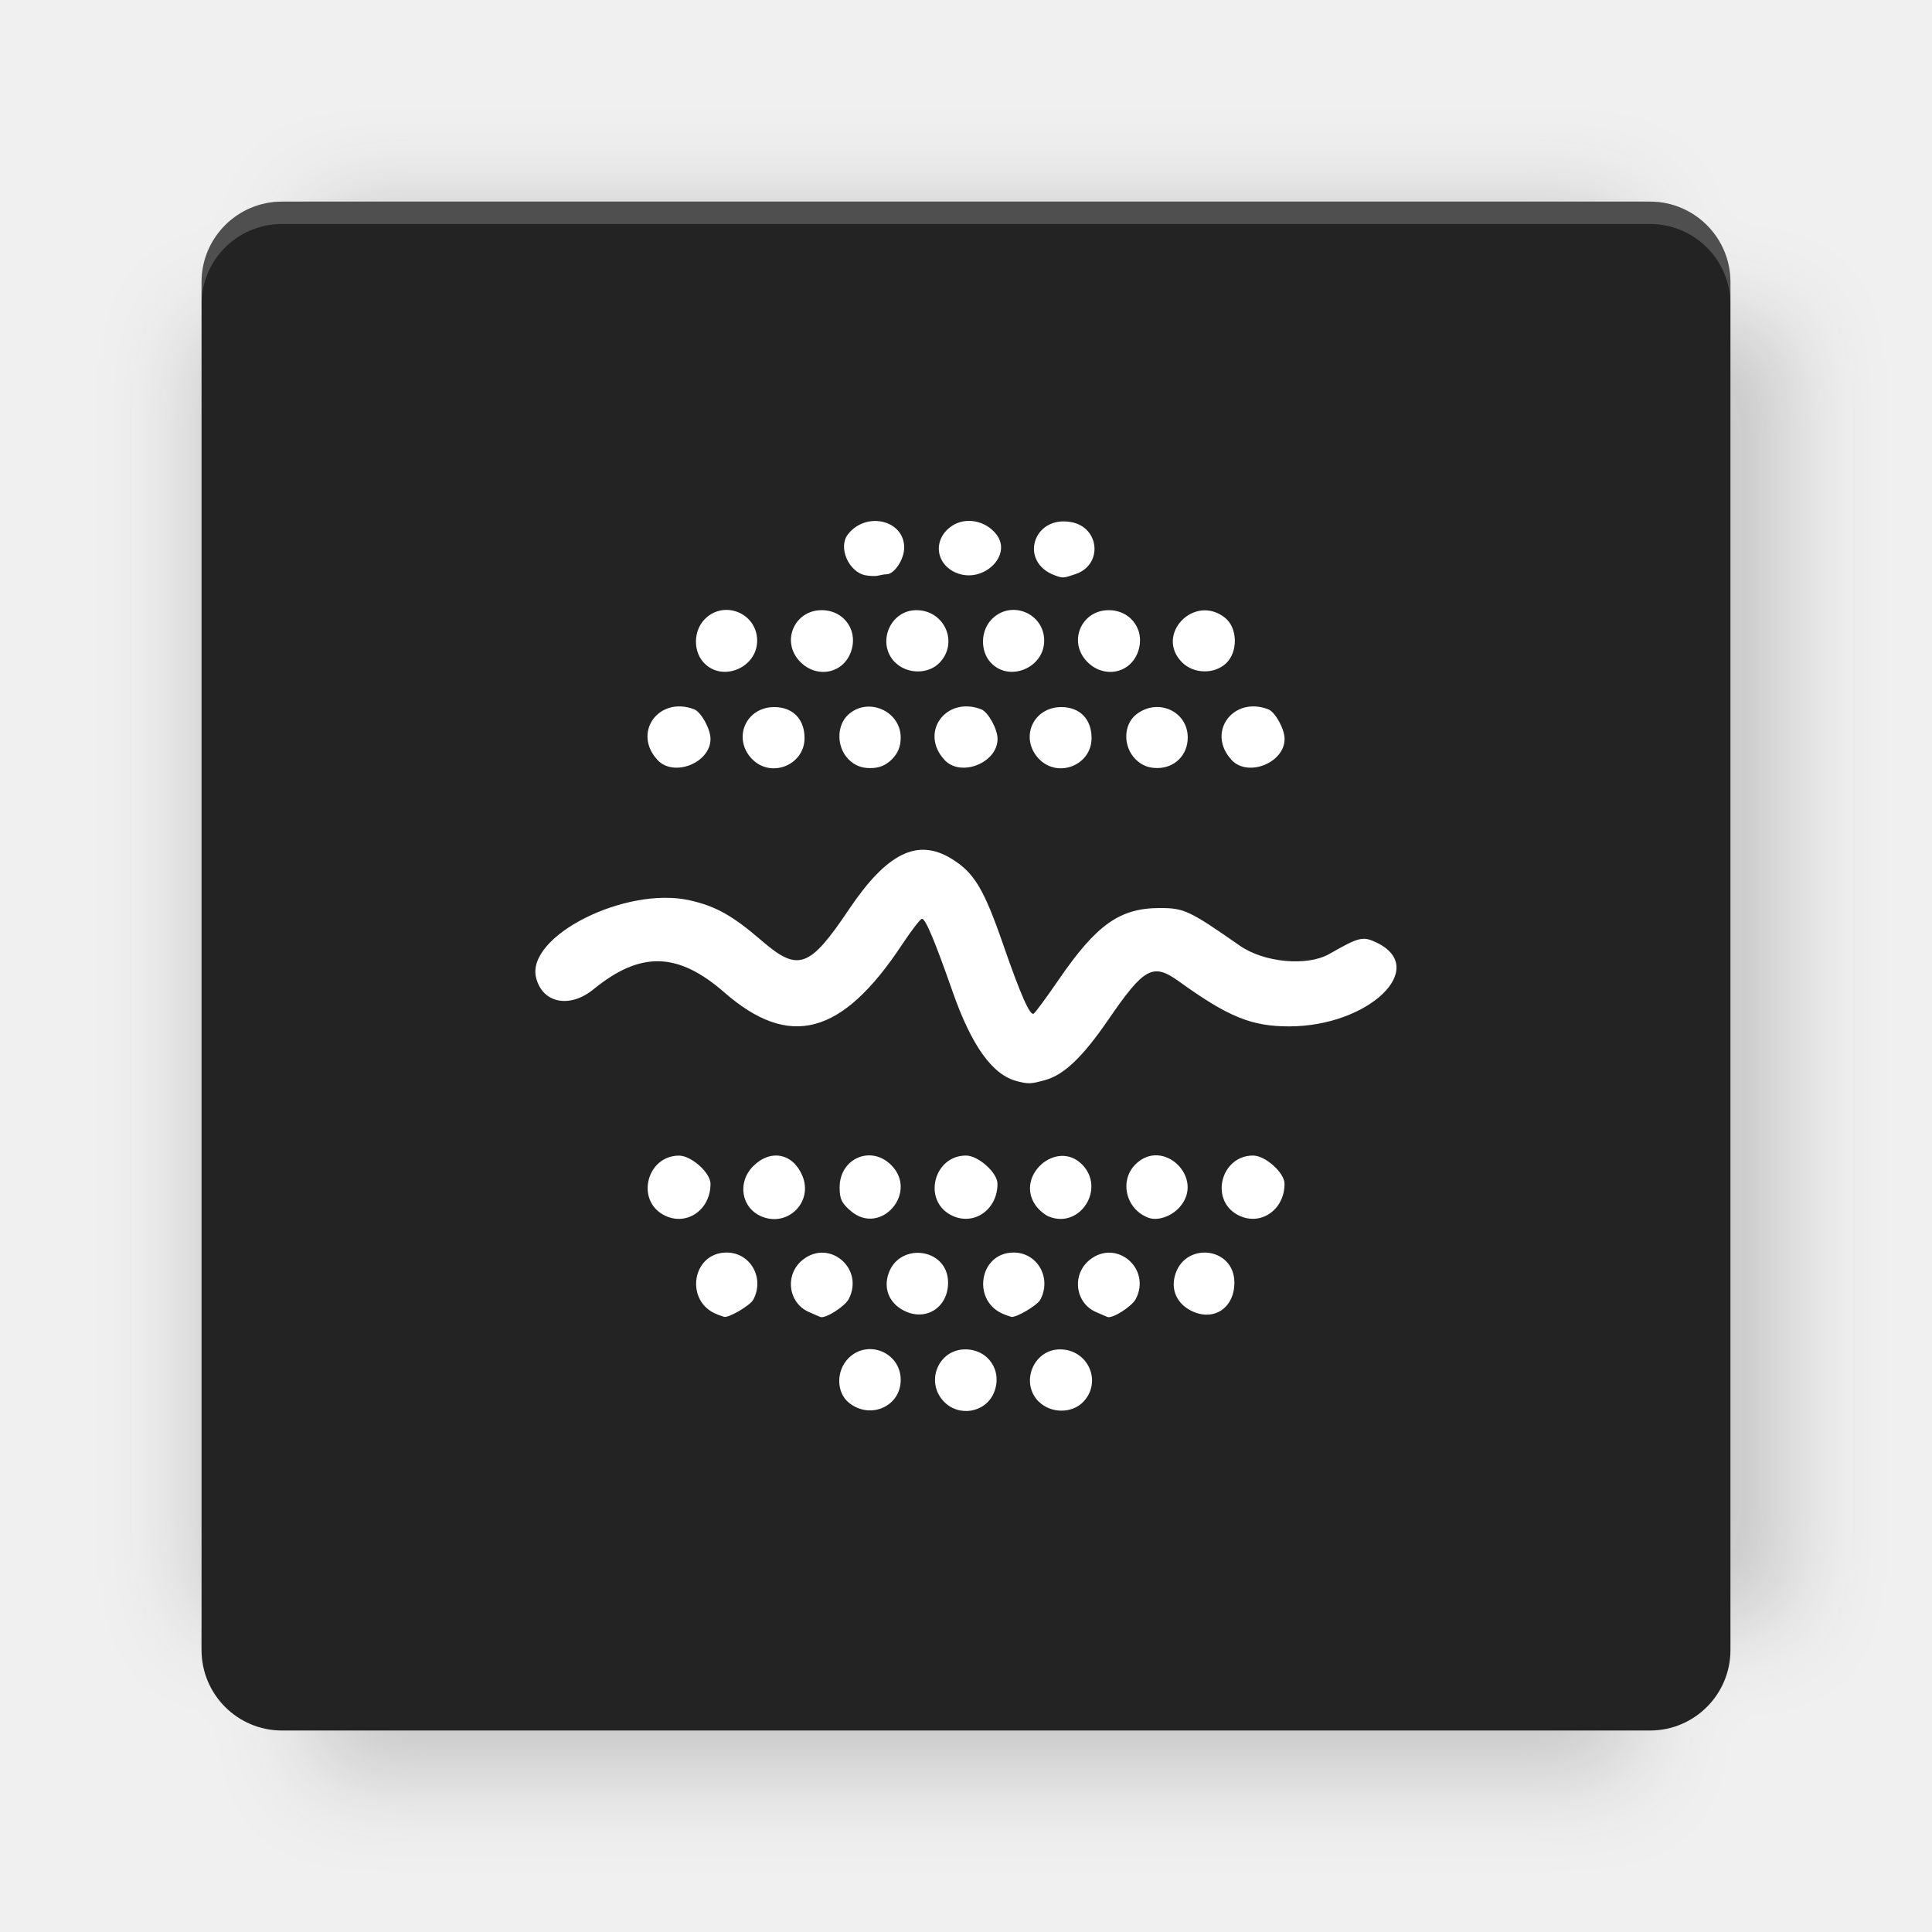
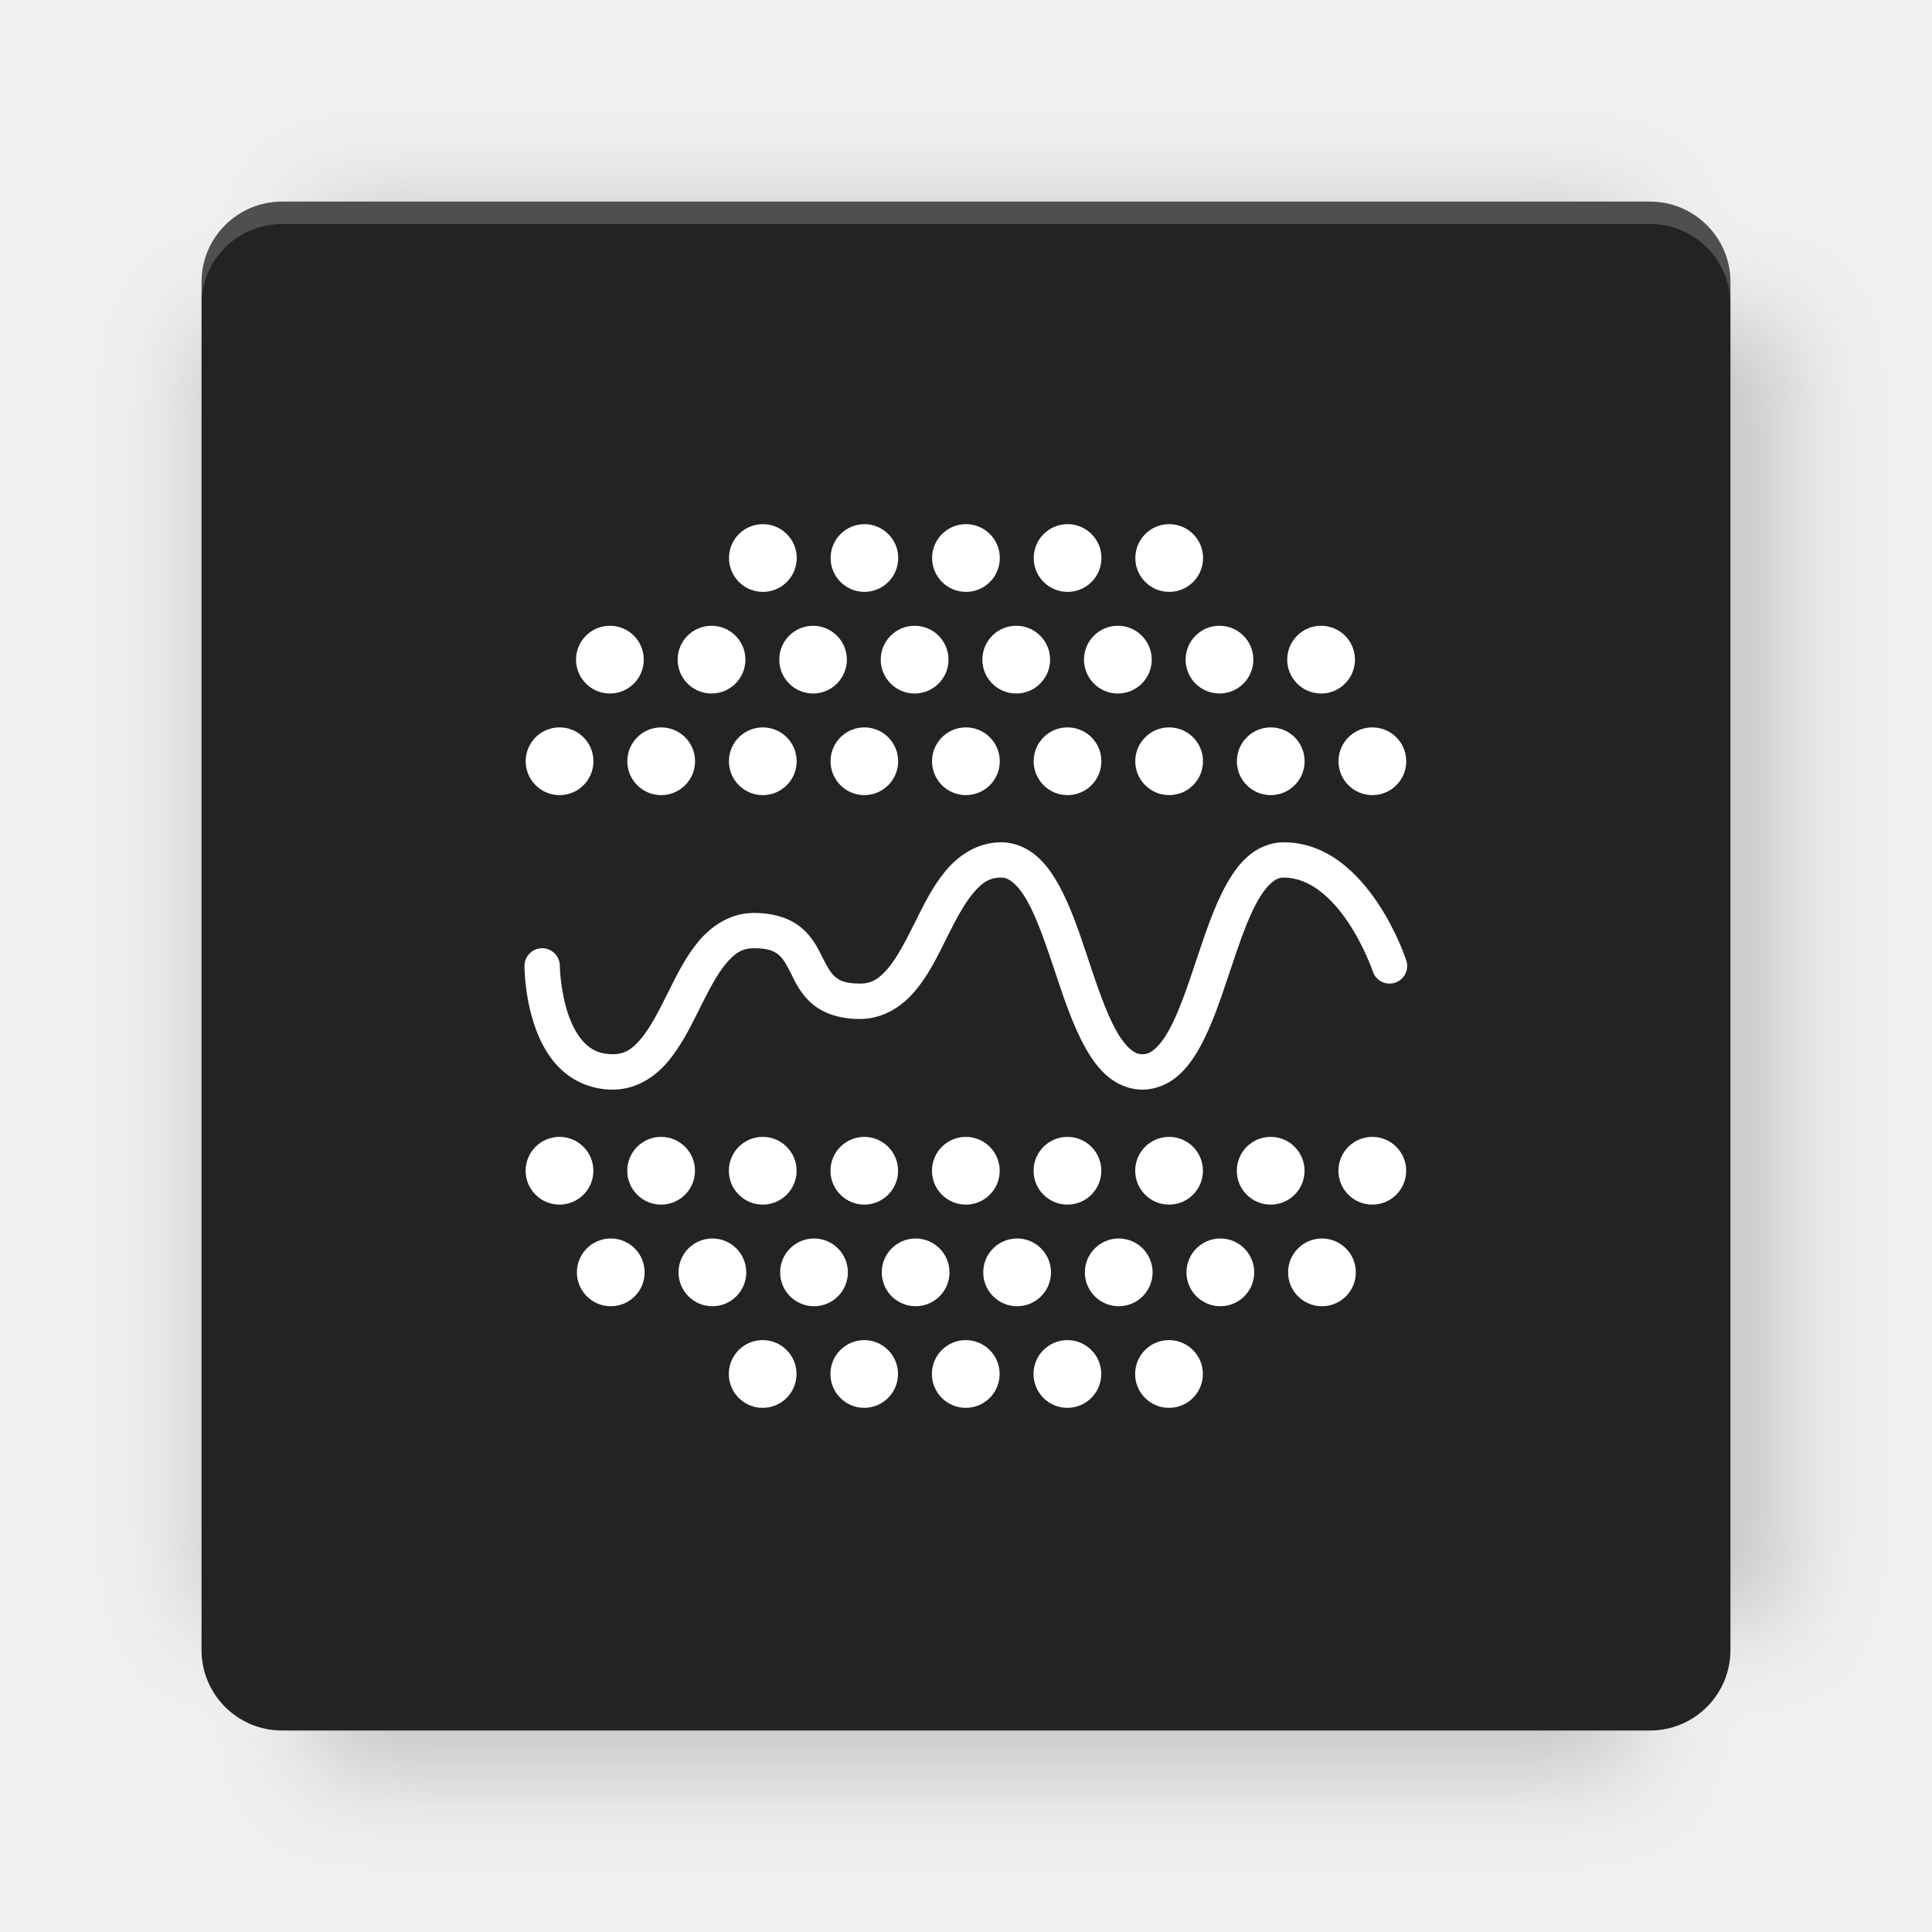
<svg xmlns="http://www.w3.org/2000/svg" version="1.1" viewBox="0 0 28.747 28.747">
  <defs>
-     <filter id="filter6206-7" color-interpolation-filters="sRGB">
+     <filter id="filter6206-7" x="-.072" y="-.072" width="1.144" height="1.144" color-interpolation-filters="sRGB">
      <feGaussianBlur stdDeviation="0.658" />
    </filter>
  </defs>
  <g transform="translate(0 -1093.8)">
    <path transform="matrix(1.0781 0 0 1.0641 -.093733 2.7509)" d="m4.418 1028.2v1.605h-1.605v18.192h1.605v2.14h18.192v-2.14h2.14v-18.192h-2.14v-1.605z" fill="#212121" filter="url(#filter6206-7)" opacity=".2" />
    <rect x="2.999" y="1096.8" width="22.749" height="22.749" rx="1.197" ry="1.197" fill="#232323" />
    <g transform="translate(-22.32 1056.5)">
      <path d="m0 0h51.2v51.2h-51.2z" fill="none" stroke-width="1.067" />
      <g transform="matrix(.33601 0 0 .33601 1.5296 73.043)">
        <path d="m0 0h51.2v51.2h-51.2z" fill="none" stroke-width="1.067" />
      </g>
      <g transform="matrix(.37187 0 0 .37187 38.802 63.239)">
        <path d="m0 0h51.2v51.2h-51.2z" fill="none" stroke-width="1.067" />
        <g transform="matrix(2.6891 0 0 2.6891 -82.906 -48.45)">
          <path d="m0 0h51.2v51.2h-51.2z" fill="none" stroke-width="1.067" />
        </g>
      </g>
    </g>
    <path d="m4.196 1096.8c-0.663 0-1.198 0.535-1.198 1.198v0.333c0-0.663 0.535-1.198 1.198-1.198h20.354c0.663 0 1.198 0.534 1.198 1.198v-0.333c0-0.663-0.535-1.198-1.198-1.198z" fill="#fff" opacity=".2" />
    <rect x="128" y="546.52" width="42.667" height="42.667" fill="none" stroke-width="1.067" />
    <rect x="128" y="631.85" width="42.667" height="42.667" fill="none" stroke-width="1.067" />
    <rect x="128" y="674.52" width="42.667" height="42.667" fill="none" stroke-width="1.067" />
    <rect x="128" y="589.19" width="42.667" height="42.667" fill="none" stroke-width="1.067" />
    <rect x="128" y="717.19" width="42.667" height="42.667" fill="none" stroke-width="1.067" />
    <rect x="213.33" y="546.52" width="42.667" height="42.667" fill="none" stroke-width="1.067" />
    <rect x="213.33" y="631.85" width="42.667" height="42.667" fill="none" stroke-width="1.067" />
    <rect x="213.33" y="674.52" width="42.667" height="42.667" fill="none" stroke-width="1.067" />
    <rect x="213.33" y="589.19" width="42.667" height="42.667" fill="none" stroke-width="1.067" />
    <rect x="213.33" y="717.19" width="42.667" height="42.667" fill="none" stroke-width="1.067" />
    <rect x="298.67" y="546.52" width="42.667" height="42.667" fill="none" stroke-width="1.067" />
    <rect x="298.67" y="631.85" width="42.667" height="42.667" fill="none" stroke-width="1.067" />
    <rect x="298.67" y="674.52" width="42.667" height="42.667" fill="none" stroke-width="1.067" />
    <rect x="298.67" y="589.19" width="42.667" height="42.667" fill="none" stroke-width="1.067" />
    <rect x="298.67" y="717.19" width="42.667" height="42.667" fill="none" stroke-width="1.067" />
    <rect x="170.67" y="546.52" width="42.667" height="42.667" fill="none" stroke-width="1.067" />
    <rect x="170.67" y="631.85" width="42.667" height="42.667" fill="none" stroke-width="1.067" />
    <rect x="170.67" y="674.52" width="42.667" height="42.667" fill="none" stroke-width="1.067" />
    <rect x="170.67" y="589.19" width="42.667" height="42.667" fill="none" stroke-width="1.067" />
    <rect x="170.67" y="717.19" width="42.667" height="42.667" fill="none" stroke-width="1.067" />
    <rect x="256" y="546.52" width="42.667" height="42.667" fill="none" stroke-width="1.067" />
    <rect x="256" y="631.85" width="42.667" height="42.667" fill="none" stroke-width="1.067" />
    <rect x="256" y="674.52" width="42.667" height="42.667" fill="none" stroke-width="1.067" />
    <rect x="256" y="589.19" width="42.667" height="42.667" fill="none" stroke-width="1.067" />
    <rect x="256" y="717.19" width="42.667" height="42.667" fill="none" stroke-width="1.067" />
    <rect x="128" y="759.85" width="42.667" height="42.667" fill="none" stroke-width="1.067" />
    <rect x="213.33" y="759.85" width="42.667" height="42.667" fill="none" stroke-width="1.067" />
    <rect x="298.67" y="759.85" width="42.667" height="42.667" fill="none" stroke-width="1.067" />
    <rect x="170.67" y="759.85" width="42.667" height="42.667" fill="none" stroke-width="1.067" />
    <rect x="256" y="759.85" width="42.667" height="42.667" fill="none" stroke-width="1.067" />
    <rect x="341.33" y="589.19" width="42.667" height="42.667" fill="none" stroke-width="1.067" />
    <rect x="341.33" y="631.85" width="42.667" height="42.667" fill="none" stroke-width="1.067" />
    <rect x="341.33" y="717.19" width="42.667" height="42.667" fill="none" stroke-width="1.067" />
    <rect x="341.33" y="546.52" width="42.667" height="42.667" fill="none" stroke-width="1.067" />
    <rect x="341.33" y="674.52" width="42.667" height="42.667" fill="none" stroke-width="1.067" />
    <rect x="341.33" y="759.85" width="42.667" height="42.667" fill="none" stroke-width="1.067" />
    <rect x="160" y="578.52" width="192" height="192" fill="none" stroke-width="1.067" />
    <g transform="matrix(.37344 0 0 .37344 4.7333 1097.4)">
      <path d="m0 0h51.2v51.2h-51.2z" fill="none" stroke-width="1.067" />
    </g>
    <g transform="matrix(.36471 0 0 .36471 5.1356 1097.4)">
      <path d="m0 0h51.2v51.2h-51.2z" fill="none" stroke-width="1.067" />
    </g>
    <g transform="matrix(.41585 0 0 .41585 84.325 1055.9)">
      <g transform="matrix(.062269 0 0 .062269 -28.238 185.29)">
        <g transform="matrix(38.618 0 0 38.618 14724 -13542)">
          <g transform="matrix(.71436 0 0 .71436 -400.52 188.34)">
            <path d="m1293.2-120.67c-181.75 0.276-511.18 0.135-699.05 0.14-2.322 10.413-3.593 21.251-3.593 32.384v114c207.65 0.737 494.72 0.381 706.23 0.373v-114.37c0-11.18-1.252-22.07-3.593-32.523zm-458.69 295.56c-78.385-4e-3 -158.85 0.179-243.95 0.56v138.63c286.34-0.393 421.73-0.138 706.23-0.327v-137.75c-163.2-0.53-311.22-1.111-462.28-1.12z" opacity="0" stroke-width="1.493" />
          </g>
        </g>
      </g>
    </g>
    <path d="m24.549 1119.5c0.663 0 1.198-0.535 1.198-1.198v-0.333c0 0.663-0.535 1.198-1.198 1.198h-20.354c-0.663 0-1.198-0.535-1.198-1.198v0.333c0 0.663 0.535 1.198 1.198 1.198z" fill="#212121" opacity=".2" />
  </g>
-   <path d="m12.635 20.875c-0.193-0.152-0.197-0.478-0.01-0.666 0.288-0.288 0.777-0.085 0.777 0.323 0 0.393-0.448 0.594-0.767 0.343zm1.406-0.024c-0.277-0.294-0.078-0.773 0.321-0.773 0.346 0 0.56 0.323 0.427 0.644-0.124 0.299-0.523 0.368-0.748 0.129zm1.414 0.004c-0.28-0.28-0.078-0.777 0.317-0.777 0.417 0 0.631 0.478 0.349 0.778-0.168 0.179-0.486 0.178-0.666-0.002zm-4.776-1.295c-0.497-0.182-0.39-0.923 0.133-0.923 0.354 0 0.569 0.38 0.396 0.702-0.046 0.086-0.367 0.274-0.434 0.255-0.008-0.002-0.051-0.017-0.095-0.033zm1.357-0.038c-0.313-0.137-0.363-0.564-0.089-0.779 0.396-0.312 0.916 0.134 0.682 0.585-0.058 0.112-0.349 0.297-0.423 0.268-0.003-0.001-0.079-0.034-0.17-0.074zm1.419-0.018c-0.206-0.103-0.301-0.298-0.247-0.511 0.131-0.521 0.899-0.441 0.899 0.093 0 0.367-0.33 0.579-0.651 0.418zm1.495 0.056c-0.497-0.182-0.39-0.923 0.133-0.923 0.354 0 0.569 0.38 0.396 0.702-0.046 0.086-0.367 0.274-0.434 0.255-0.008-0.002-0.051-0.017-0.095-0.033zm1.357-0.038c-0.313-0.137-0.363-0.564-0.089-0.779 0.396-0.312 0.916 0.134 0.682 0.585-0.058 0.112-0.349 0.297-0.423 0.268-0.003-0.001-0.079-0.034-0.17-0.074zm1.419-0.018c-0.206-0.103-0.301-0.298-0.247-0.511 0.132-0.525 0.888-0.447 0.888 0.092 0 0.38-0.312 0.583-0.641 0.419zm-7.854-1.428c-0.416-0.226-0.244-0.881 0.231-0.881 0.184 0 0.469 0.255 0.469 0.42 0 0.397-0.37 0.641-0.7 0.461zm1.466 0.027c-0.307-0.124-0.374-0.508-0.13-0.752 0.257-0.257 0.591-0.192 0.731 0.144 0.162 0.387-0.212 0.765-0.601 0.608zm1.325-0.081c-0.138-0.116-0.17-0.182-0.17-0.354 0-0.432 0.466-0.634 0.767-0.333 0.41 0.41-0.155 1.059-0.597 0.687zm1.479 0.053c-0.416-0.226-0.244-0.881 0.231-0.881 0.184 0 0.469 0.255 0.469 0.42 0 0.397-0.37 0.641-0.7 0.461zm1.466 0.027c-0.063-0.025-0.153-0.101-0.2-0.169-0.307-0.438 0.314-0.985 0.691-0.608 0.357 0.357-0.027 0.964-0.491 0.777zm1.476 0.016c-0.332-0.126-0.433-0.55-0.189-0.793 0.41-0.41 1.043 0.206 0.656 0.638-0.125 0.14-0.329 0.208-0.467 0.155zm1.329-0.043c-0.416-0.226-0.244-0.881 0.231-0.881 0.184 0 0.469 0.255 0.469 0.42 0 0.397-0.37 0.641-0.7 0.461zm-3.277-1.987c-0.366-0.089-0.679-0.524-0.964-1.339-0.262-0.748-0.4-1.078-0.453-1.078-0.024 0-0.158 0.174-0.299 0.387-0.891 1.347-1.672 1.556-2.643 0.708-0.691-0.603-1.248-0.616-1.946-0.046-0.354 0.289-0.759 0.208-0.854-0.171-0.155-0.618 1.33-1.367 2.285-1.153 0.388 0.087 0.638 0.227 1.073 0.602 0.542 0.467 0.71 0.407 1.295-0.464 0.567-0.843 1.02-1.067 1.527-0.757 0.338 0.207 0.481 0.444 0.772 1.284 0.256 0.738 0.396 1.056 0.451 1.022 0.025-0.016 0.192-0.242 0.371-0.503 0.564-0.823 0.911-1.069 1.507-1.069 0.361 0 0.436 0.035 1.191 0.561 0.361 0.251 1.002 0.31 1.331 0.122 0.447-0.255 0.5-0.268 0.711-0.165 0.774 0.38-0.13 1.241-1.306 1.243-0.561 0.001-0.908-0.14-1.641-0.668-0.39-0.281-0.518-0.212-1.056 0.573-0.378 0.55-0.655 0.815-0.934 0.893-0.214 0.059-0.245 0.061-0.418 0.019zm-5.352-4.78c-0.379-0.406 0.018-0.956 0.545-0.754 0.103 0.04 0.243 0.293 0.243 0.441 0 0.356-0.546 0.573-0.788 0.314zm1.399-0.021c-0.285-0.308-0.083-0.766 0.338-0.766 0.275 0 0.45 0.179 0.45 0.461 0 0.408-0.509 0.605-0.787 0.305zm1.442 0.01c-0.177-0.177-0.181-0.497-0.007-0.66 0.291-0.273 0.784-0.061 0.784 0.338 0 0.132-0.041 0.232-0.131 0.323s-0.19 0.131-0.323 0.131-0.232-0.041-0.323-0.131zm1.43 0.011c-0.379-0.406 0.018-0.956 0.545-0.754 0.103 0.04 0.243 0.293 0.243 0.441 0 0.356-0.546 0.573-0.788 0.314zm1.399-0.021c-0.285-0.308-0.083-0.766 0.338-0.766 0.275 0 0.45 0.179 0.45 0.461 0 0.408-0.509 0.605-0.787 0.305zm1.442 0.01c-0.188-0.188-0.183-0.514 0.01-0.666 0.319-0.251 0.767-0.05 0.767 0.343 0 0.26-0.193 0.454-0.454 0.454-0.132 0-0.232-0.041-0.323-0.131zm1.43 0.011c-0.379-0.406 0.018-0.956 0.545-0.754 0.103 0.04 0.243 0.293 0.243 0.441 0 0.356-0.546 0.573-0.788 0.314zm-7.852-1.445c-0.164-0.174-0.157-0.481 0.015-0.653 0.288-0.288 0.777-0.085 0.777 0.323 0 0.404-0.519 0.62-0.791 0.33zm1.405-0.046c-0.252-0.299-0.046-0.738 0.346-0.738 0.346 0 0.56 0.323 0.427 0.644-0.133 0.321-0.54 0.371-0.773 0.094zm1.439 0.039c-0.28-0.28-0.078-0.777 0.317-0.777 0.417 0 0.631 0.478 0.349 0.778-0.168 0.179-0.486 0.178-0.666-0.002zm1.427 0.007c-0.164-0.174-0.157-0.481 0.015-0.653 0.288-0.288 0.777-0.085 0.777 0.323 0 0.404-0.519 0.62-0.791 0.33zm1.405-0.046c-0.252-0.299-0.046-0.738 0.346-0.738 0.346 0 0.56 0.323 0.427 0.644-0.133 0.321-0.54 0.371-0.773 0.094zm1.439 0.039c-0.41-0.41 0.178-1.026 0.636-0.666 0.191 0.15 0.2 0.509 0.017 0.681-0.174 0.164-0.481 0.157-0.653-0.015zm-4.708-1.295c-0.253-0.048-0.414-0.416-0.266-0.608 0.269-0.35 0.839-0.217 0.839 0.195 0 0.174-0.147 0.397-0.263 0.397-0.027 0-0.081 0.009-0.12 0.019-0.039 0.011-0.125 0.009-0.19-0.004zm1.346-0.038c-0.311-0.133-0.348-0.499-0.07-0.693 0.205-0.143 0.508-0.088 0.67 0.123 0.242 0.315-0.205 0.739-0.6 0.569zm1.469 0.038c-0.541-0.198-0.324-0.899 0.245-0.792 0.422 0.079 0.47 0.631 0.068 0.771-0.184 0.064-0.195 0.065-0.313 0.021z" fill="#fff" stroke-width="1" />
+   <path d="m11.351 7.799a0.504 0.504 0 0 0-0.504 0.504 0.504 0.504 0 0 0 0.504 0.504 0.504 0.504 0 0 0 0.504-0.504 0.504 0.504 0 0 0-0.504-0.504zm1.512 0a0.504 0.504 0 0 0-0.504 0.504 0.504 0.504 0 0 0 0.504 0.504 0.504 0.504 0 0 0 0.502-0.504 0.504 0.504 0 0 0-0.502-0.504zm1.51 0a0.504 0.504 0 0 0-0.504 0.504 0.504 0.504 0 0 0 0.504 0.504 0.504 0.504 0 0 0 0.504-0.504 0.504 0.504 0 0 0-0.504-0.504zm1.512 0a0.504 0.504 0 0 0-0.504 0.504 0.504 0.504 0 0 0 0.504 0.504 0.504 0.504 0 0 0 0.504-0.504 0.504 0.504 0 0 0-0.504-0.504zm1.512 0a0.504 0.504 0 0 0-0.504 0.504 0.504 0.504 0 0 0 0.504 0.504 0.504 0.504 0 0 0 0.504-0.504 0.504 0.504 0 0 0-0.504-0.504zm-8.322 1.512a0.504 0.504 0 0 0-0.504 0.504 0.504 0.504 0 0 0 0.504 0.504 0.504 0.504 0 0 0 0.504-0.504 0.504 0.504 0 0 0-0.504-0.504zm1.512 0a0.504 0.504 0 0 0-0.504 0.504 0.504 0.504 0 0 0 0.504 0.504 0.504 0.504 0 0 0 0.504-0.504 0.504 0.504 0 0 0-0.504-0.504zm1.51 0a0.504 0.504 0 0 0-0.502 0.504 0.504 0.504 0 0 0 0.502 0.504 0.504 0.504 0 0 0 0.504-0.504 0.504 0.504 0 0 0-0.504-0.504zm1.512 0a0.504 0.504 0 0 0-0.504 0.504 0.504 0.504 0 0 0 0.504 0.504 0.504 0.504 0 0 0 0.504-0.504 0.504 0.504 0 0 0-0.504-0.504zm1.512 0a0.504 0.504 0 0 0-0.504 0.504 0.504 0.504 0 0 0 0.504 0.504 0.504 0.504 0 0 0 0.504-0.504 0.504 0.504 0 0 0-0.504-0.504zm1.512 0a0.504 0.504 0 0 0-0.504 0.504 0.504 0.504 0 0 0 0.504 0.504 0.504 0.504 0 0 0 0.504-0.504 0.504 0.504 0 0 0-0.504-0.504zm1.512 0a0.504 0.504 0 0 0-0.504 0.504 0.504 0.504 0 0 0 0.504 0.504 0.504 0.504 0 0 0 0.504-0.504 0.504 0.504 0 0 0-0.504-0.504zm1.512 0a0.504 0.504 0 0 0-0.504 0.504 0.504 0.504 0 0 0 0.504 0.504 0.504 0.504 0 0 0 0.504-0.504 0.504 0.504 0 0 0-0.504-0.504zm-11.331 1.512a0.504 0.504 0 0 0-0.504 0.504 0.504 0.504 0 0 0 0.504 0.504 0.504 0.504 0 0 0 0.504-0.504 0.504 0.504 0 0 0-0.504-0.504zm1.512 0a0.504 0.504 0 0 0-0.504 0.504 0.504 0.504 0 0 0 0.504 0.504 0.504 0.504 0 0 0 0.504-0.504 0.504 0.504 0 0 0-0.504-0.504zm1.512 0a0.504 0.504 0 0 0-0.504 0.504 0.504 0.504 0 0 0 0.504 0.504 0.504 0.504 0 0 0 0.504-0.504 0.504 0.504 0 0 0-0.504-0.504zm1.512 0a0.504 0.504 0 0 0-0.504 0.504 0.504 0.504 0 0 0 0.504 0.504 0.504 0.504 0 0 0 0.502-0.504 0.504 0.504 0 0 0-0.502-0.504zm1.51 0a0.504 0.504 0 0 0-0.504 0.504 0.504 0.504 0 0 0 0.504 0.504 0.504 0.504 0 0 0 0.504-0.504 0.504 0.504 0 0 0-0.504-0.504zm1.512 0a0.504 0.504 0 0 0-0.504 0.504 0.504 0.504 0 0 0 0.504 0.504 0.504 0.504 0 0 0 0.504-0.504 0.504 0.504 0 0 0-0.504-0.504zm1.512 0a0.504 0.504 0 0 0-0.504 0.504 0.504 0.504 0 0 0 0.504 0.504 0.504 0.504 0 0 0 0.504-0.504 0.504 0.504 0 0 0-0.504-0.504zm1.512 0a0.504 0.504 0 0 0-0.504 0.504 0.504 0.504 0 0 0 0.504 0.504 0.504 0.504 0 0 0 0.504-0.504 0.504 0.504 0 0 0-0.504-0.504zm1.512 0a0.504 0.504 0 0 0-0.504 0.504 0.504 0.504 0 0 0 0.504 0.504 0.504 0.504 0 0 0 0.504-0.504 0.504 0.504 0 0 0-0.504-0.504zm-5.523 1.71c-0.35 0-0.632 0.191-0.826 0.424s-0.328 0.509-0.459 0.772c-0.131 0.263-0.258 0.51-0.393 0.672s-0.247 0.234-0.422 0.234c-0.219 0-0.305-0.045-0.37-0.1-0.065-0.056-0.118-0.147-0.184-0.279s-0.146-0.304-0.311-0.445c-0.165-0.142-0.407-0.227-0.713-0.227-0.35 0-0.632 0.191-0.826 0.424s-0.328 0.509-0.459 0.772c-0.131 0.263-0.258 0.51-0.393 0.672-0.135 0.162-0.247 0.234-0.422 0.234-0.197 0-0.315-0.062-0.422-0.168-0.106-0.106-0.189-0.268-0.247-0.44-0.115-0.344-0.12-0.706-0.12-0.706a0.263 0.263 0 0 0-0.263-0.263 0.263 0.263 0 0 0-0.263 0.263s-0.003 0.428 0.145 0.872c0.074 0.222 0.186 0.456 0.375 0.645 0.189 0.189 0.465 0.324 0.794 0.324 0.35 0 0.632-0.191 0.826-0.424s0.33-0.509 0.461-0.772c0.131-0.263 0.257-0.51 0.391-0.672s0.247-0.236 0.422-0.236c0.219 0 0.307 0.046 0.372 0.102 0.065 0.056 0.117 0.147 0.182 0.279s0.146 0.304 0.311 0.445c0.165 0.142 0.407 0.227 0.713 0.227 0.35 0 0.632-0.191 0.826-0.424s0.328-0.509 0.459-0.772c0.131-0.263 0.26-0.51 0.395-0.672 0.135-0.162 0.245-0.236 0.42-0.236 0.066 0 0.114 0.021 0.181 0.077 0.066 0.056 0.142 0.152 0.214 0.282 0.145 0.261 0.274 0.644 0.406 1.038 0.131 0.394 0.265 0.798 0.449 1.128 0.092 0.165 0.197 0.316 0.336 0.433s0.319 0.197 0.517 0.197 0.379-0.08 0.518-0.197c0.139-0.117 0.244-0.267 0.336-0.433 0.183-0.33 0.315-0.734 0.447-1.128 0.131-0.394 0.261-0.778 0.406-1.038 0.072-0.13 0.148-0.227 0.214-0.282 0.066-0.056 0.115-0.077 0.181-0.077 0.394 0 0.723 0.312 0.963 0.672 0.24 0.36 0.363 0.726 0.363 0.726a0.263 0.263 0 0 0 0.332 0.166 0.263 0.263 0 0 0 0.166-0.332s-0.138-0.425-0.424-0.853-0.744-0.904-1.401-0.904c-0.197 0-0.379 0.08-0.518 0.197-0.139 0.117-0.244 0.267-0.336 0.433-0.183 0.33-0.315 0.734-0.447 1.128-0.131 0.394-0.261 0.778-0.406 1.038-0.072 0.13-0.148 0.227-0.214 0.282-0.066 0.056-0.115 0.075-0.181 0.075s-0.112-0.019-0.179-0.075c-0.066-0.056-0.142-0.152-0.214-0.282-0.145-0.261-0.276-0.644-0.407-1.038-0.131-0.394-0.263-0.798-0.447-1.128-0.092-0.165-0.197-0.316-0.336-0.433s-0.321-0.197-0.518-0.197zm-6.572 4.383a0.504 0.504 0 0 0-0.504 0.504 0.504 0.504 0 0 0 0.504 0.504 0.504 0.504 0 0 0 0.504-0.504 0.504 0.504 0 0 0-0.504-0.504zm1.512 0a0.504 0.504 0 0 0-0.504 0.504 0.504 0.504 0 0 0 0.504 0.504 0.504 0.504 0 0 0 0.504-0.504 0.504 0.504 0 0 0-0.504-0.504zm1.512 0a0.504 0.504 0 0 0-0.504 0.504 0.504 0.504 0 0 0 0.504 0.504 0.504 0.504 0 0 0 0.504-0.504 0.504 0.504 0 0 0-0.504-0.504zm1.512 0a0.504 0.504 0 0 0-0.504 0.504 0.504 0.504 0 0 0 0.504 0.504 0.504 0.504 0 0 0 0.502-0.504 0.504 0.504 0 0 0-0.502-0.504zm1.51 0a0.504 0.504 0 0 0-0.504 0.504 0.504 0.504 0 0 0 0.504 0.504 0.504 0.504 0 0 0 0.504-0.504 0.504 0.504 0 0 0-0.504-0.504zm1.512 0a0.504 0.504 0 0 0-0.504 0.504 0.504 0.504 0 0 0 0.504 0.504 0.504 0.504 0 0 0 0.504-0.504 0.504 0.504 0 0 0-0.504-0.504zm1.512 0a0.504 0.504 0 0 0-0.504 0.504 0.504 0.504 0 0 0 0.504 0.504 0.504 0.504 0 0 0 0.504-0.504 0.504 0.504 0 0 0-0.504-0.504zm1.512 0a0.504 0.504 0 0 0-0.504 0.504 0.504 0.504 0 0 0 0.504 0.504 0.504 0.504 0 0 0 0.504-0.504 0.504 0.504 0 0 0-0.504-0.504zm1.512 0a0.504 0.504 0 0 0-0.504 0.504 0.504 0.504 0 0 0 0.504 0.504 0.504 0.504 0 0 0 0.504-0.504 0.504 0.504 0 0 0-0.504-0.504zm-11.331 1.512a0.504 0.504 0 0 0-0.504 0.504 0.504 0.504 0 0 0 0.504 0.504 0.504 0.504 0 0 0 0.504-0.504 0.504 0.504 0 0 0-0.504-0.504zm1.512 0a0.504 0.504 0 0 0-0.504 0.504 0.504 0.504 0 0 0 0.504 0.504 0.504 0.504 0 0 0 0.504-0.504 0.504 0.504 0 0 0-0.504-0.504zm1.512 0a0.504 0.504 0 0 0-0.504 0.504 0.504 0.504 0 0 0 0.504 0.504 0.504 0.504 0 0 0 0.504-0.504 0.504 0.504 0 0 0-0.504-0.504zm1.512 0a0.504 0.504 0 0 0-0.504 0.504 0.504 0.504 0 0 0 0.504 0.504 0.504 0.504 0 0 0 0.504-0.504 0.504 0.504 0 0 0-0.504-0.504zm1.51 0a0.504 0.504 0 0 0-0.504 0.504 0.504 0.504 0 0 0 0.504 0.504 0.504 0.504 0 0 0 0.504-0.504 0.504 0.504 0 0 0-0.504-0.504zm1.512 0a0.504 0.504 0 0 0-0.504 0.504 0.504 0.504 0 0 0 0.504 0.504 0.504 0.504 0 0 0 0.504-0.504 0.504 0.504 0 0 0-0.504-0.504zm1.512 0a0.504 0.504 0 0 0-0.504 0.504 0.504 0.504 0 0 0 0.504 0.504 0.504 0.504 0 0 0 0.504-0.504 0.504 0.504 0 0 0-0.504-0.504zm1.512 0a0.504 0.504 0 0 0-0.504 0.504 0.504 0.504 0 0 0 0.504 0.504 0.504 0.504 0 0 0 0.504-0.504 0.504 0.504 0 0 0-0.504-0.504zm-8.322 1.512a0.504 0.504 0 0 0-0.504 0.504 0.504 0.504 0 0 0 0.504 0.504 0.504 0.504 0 0 0 0.504-0.504 0.504 0.504 0 0 0-0.504-0.504zm1.512 0a0.504 0.504 0 0 0-0.504 0.504 0.504 0.504 0 0 0 0.504 0.504 0.504 0.504 0 0 0 0.502-0.504 0.504 0.504 0 0 0-0.502-0.504zm1.51 0a0.504 0.504 0 0 0-0.504 0.504 0.504 0.504 0 0 0 0.504 0.504 0.504 0.504 0 0 0 0.504-0.504 0.504 0.504 0 0 0-0.504-0.504zm1.512 0a0.504 0.504 0 0 0-0.504 0.504 0.504 0.504 0 0 0 0.504 0.504 0.504 0.504 0 0 0 0.504-0.504 0.504 0.504 0 0 0-0.504-0.504zm1.512 0a0.504 0.504 0 0 0-0.504 0.504 0.504 0.504 0 0 0 0.504 0.504 0.504 0.504 0 0 0 0.504-0.504 0.504 0.504 0 0 0-0.504-0.504z" fill="#fff" stroke-linecap="round" stroke-linejoin="round" stroke-opacity=".495" stroke-width=".461" />
  <g display="none" fill="none">
    <rect transform="rotate(90)" x="7.823" y="-20.923" width="13.1" height="13.1" display="inline" stroke="#000" stroke-width=".07" />
    <rect x="7.224" y="8.653" width="14.298" height="11.441" stroke="#5261ff" stroke-linecap="round" stroke-linejoin="round" stroke-width=".07" />
    <rect transform="rotate(90)" x="7.224" y="-20.094" width="14.298" height="11.441" display="inline" stroke="#0f0" stroke-linecap="round" stroke-linejoin="round" stroke-width=".07" />
  </g>
</svg>
